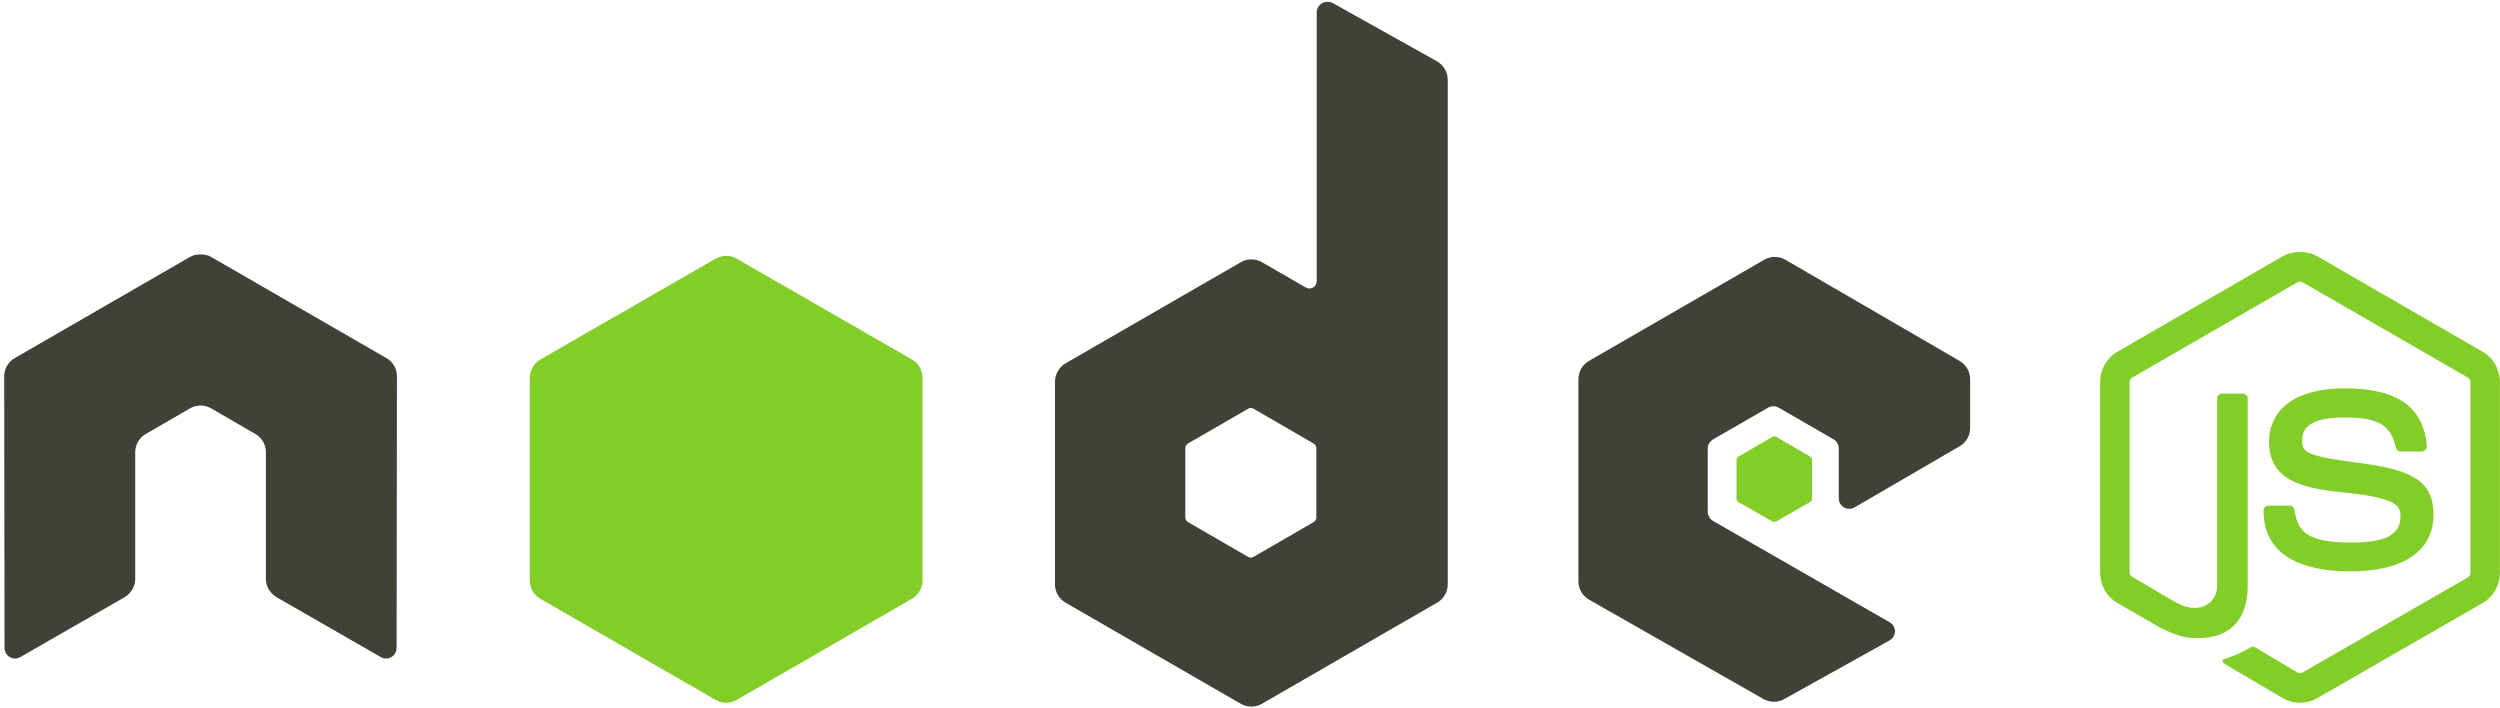
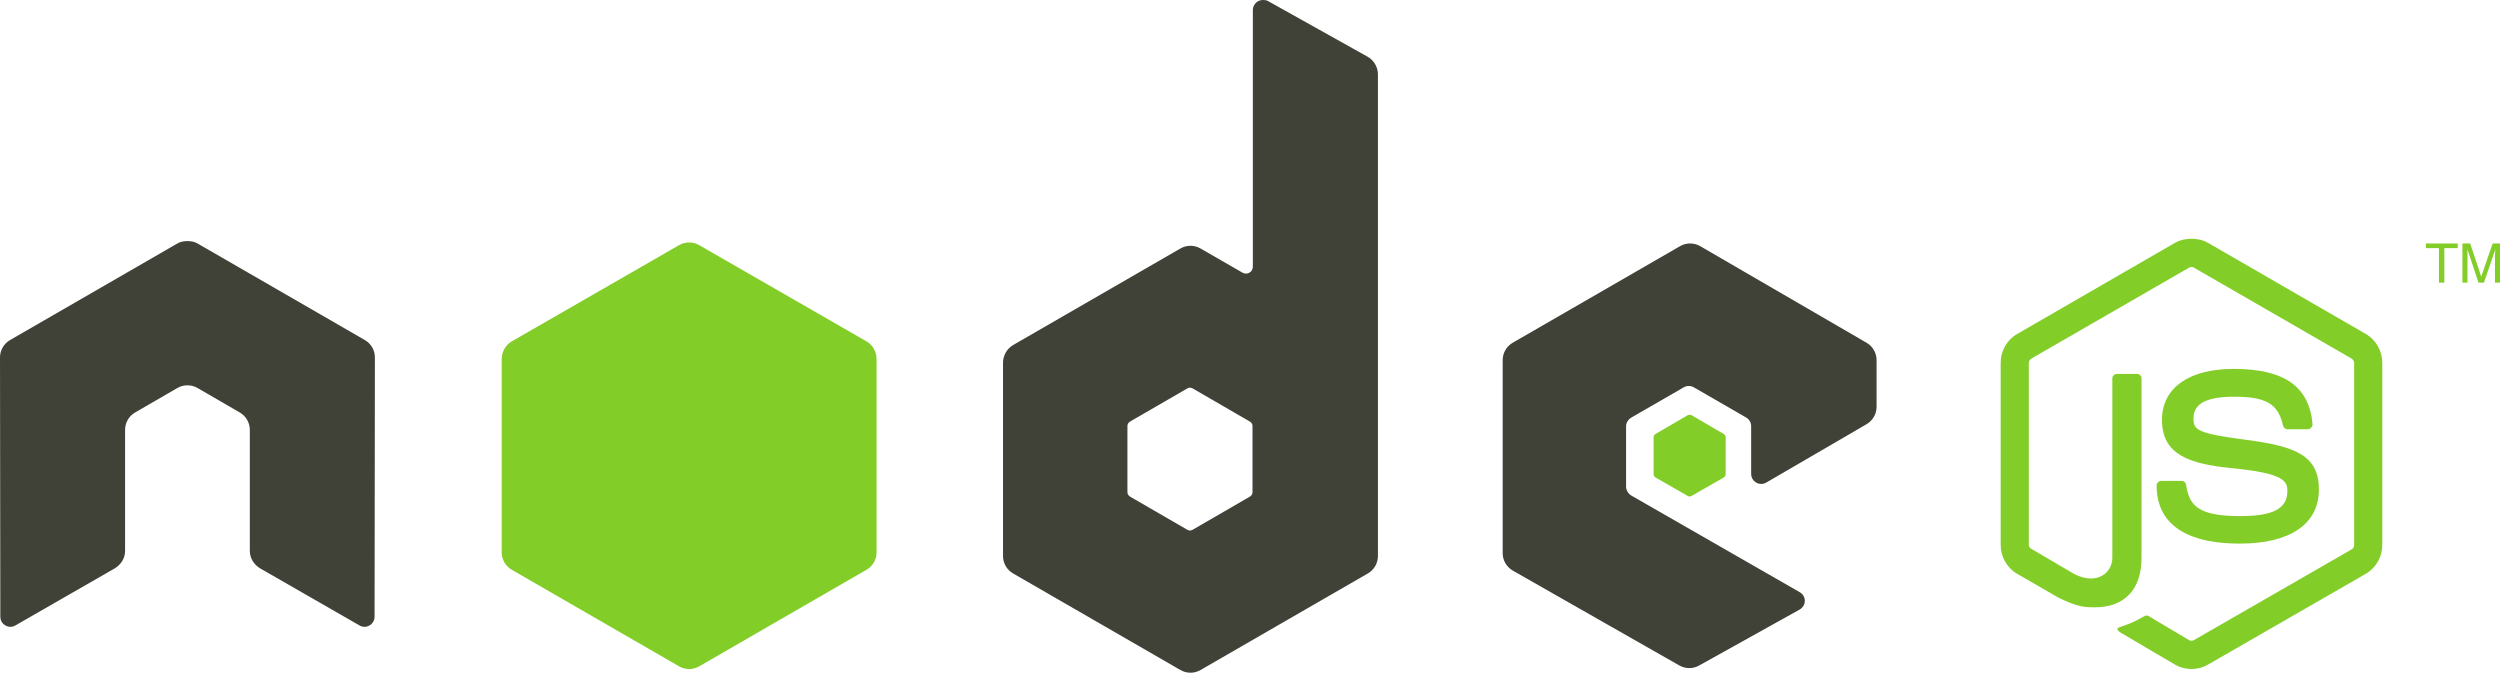
- <svg xmlns="http://www.w3.org/2000/svg" width="2500" height="708" viewBox="0 0 512 145" preserveAspectRatio="xMinYMin meet">
-   <g fill="#83CD29">
-     <path d="M471.05 51.611c-1.244 0-2.454.257-3.525.863l-33.888 19.57c-2.193 1.264-3.526 3.65-3.526 6.189v39.069c0 2.537 1.333 4.92 3.526 6.187l8.85 5.109c4.3 2.119 5.885 2.086 7.842 2.086 6.366 0 10.001-3.863 10.001-10.576V81.542c0-.545-.472-.935-1.007-.935h-4.245c-.544 0-1.007.39-1.007.935v38.566c0 2.975-3.1 5.968-8.13 3.453l-9.21-5.396c-.326-.177-.576-.49-.576-.863v-39.07c0-.37.247-.747.576-.935L470.547 57.8a.998.998 0 0 1 1.007 0l33.817 19.498c.322.194.576.553.576.936v39.069c0 .373-.188.755-.504.935l-33.889 19.498c-.29.173-.69.173-1.007 0l-8.706-5.18a.905.905 0 0 0-.863 0c-2.403 1.362-2.855 1.52-5.109 2.302-.555.194-1.398.495.288 1.44l11.368 6.69a6.995 6.995 0 0 0 3.526.936 6.949 6.949 0 0 0 3.525-.935l33.889-19.499c2.193-1.275 3.525-3.65 3.525-6.187v-39.07c0-2.538-1.332-4.92-3.525-6.187l-33.889-19.57c-1.062-.607-2.28-.864-3.525-.864z" />
-     <path d="M480.116 79.528c-9.65 0-15.397 4.107-15.397 10.937 0 7.408 5.704 9.444 14.966 10.36 11.08 1.085 11.943 2.712 11.943 4.893 0 3.783-3.016 5.396-10.144 5.396-8.957 0-10.925-2.236-11.584-6.691-.078-.478-.447-.864-.936-.864h-4.389c-.54 0-1.007.466-1.007 1.008 0 5.703 3.102 12.447 17.916 12.447 10.723 0 16.908-4.209 16.908-11.584 0-7.31-4.996-9.273-15.398-10.648-10.51-1.391-11.512-2.072-11.512-4.533 0-2.032.85-4.75 8.634-4.75 6.954 0 9.524 1.5 10.577 6.189.092.44.48.791.935.791h4.39c.27 0 .532-.166.719-.36.184-.207.314-.44.288-.719-.68-8.074-6.064-11.872-16.909-11.872z" />
+ <svg xmlns="http://www.w3.org/2000/svg" version="1.1" width="590.969" height="159.025" id="svg3030">
+   <defs id="defs3032" />
+   <g transform="translate(-115.9442,-501.4213)" id="layer1">
+     <path d="m 414.48,501.422 c -0.409,0.005 -0.824,0.103 -1.189,0.317 -0.73,0.428 -1.189,1.215 -1.189,2.061 l 0,60.643 c 0,0.596 -0.277,1.128 -0.793,1.427 -0.517,0.3 -1.147,0.3 -1.665,0 l -9.909,-5.708 c -1.476,-0.851 -3.28,-0.851 -4.756,0 L 355.423,582.992 c -1.479,0.853 -2.378,2.494 -2.378,4.201 l 0,45.66 c 0,1.706 0.901,3.268 2.378,4.122 l 39.556,22.83 c 1.479,0.853 3.277,0.853 4.756,0 l 39.556,-22.83 c 1.478,-0.855 2.378,-2.416 2.378,-4.122 l 0,-113.834 c 0,-1.732 -0.945,-3.357 -2.457,-4.201 l -23.544,-13.159 c -0.37,-0.206 -0.78,-0.242 -1.189,-0.238 z M 160.019,558.418 c -0.754,0.03 -1.463,0.162 -2.14,0.555 l -39.556,22.83 c -1.474,0.852 -2.378,2.404 -2.378,4.122 l 0.079,61.277 c 0,0.852 0.44,1.644 1.189,2.061 0.734,0.44 1.646,0.44 2.378,0 l 23.464,-13.476 c 1.486,-0.883 2.457,-2.419 2.457,-4.122 l 0,-28.617 c 0,-1.707 0.898,-3.274 2.378,-4.122 l 9.988,-5.787 c 0.745,-0.431 1.546,-0.634 2.378,-0.634 0.815,0 1.653,0.203 2.378,0.634 l 9.988,5.787 c 1.48,0.849 2.378,2.415 2.378,4.122 l 0,28.617 c 0,1.703 0.981,3.249 2.457,4.122 l 23.464,13.476 c 0.737,0.44 1.647,0.44 2.378,0 0.728,-0.418 1.189,-1.209 1.189,-2.061 l 0.079,-61.277 c 0,-1.718 -0.894,-3.27 -2.378,-4.122 L 162.635,558.973 c -0.669,-0.393 -1.381,-0.524 -2.14,-0.555 l -0.476,0 z m 355.453,0.555 c -0.826,-10e-4 -1.636,0.208 -2.378,0.634 l -39.556,22.83 c -1.478,0.853 -2.378,2.415 -2.378,4.122 l 0,45.66 c 0,1.717 0.967,3.274 2.457,4.122 l 39.239,22.355 c 1.449,0.827 3.218,0.889 4.677,0.079 l 23.781,-13.238 c 0.755,-0.419 1.265,-1.2 1.268,-2.061 0.005,-0.861 -0.444,-1.633 -1.189,-2.061 l -39.794,-22.83 c -0.745,-0.425 -1.268,-1.286 -1.268,-2.14 l 0,-14.269 c 0,-0.853 0.53,-1.635 1.268,-2.061 l 12.366,-7.135 c 0.736,-0.426 1.639,-0.426 2.378,0 l 12.366,7.135 c 0.739,0.426 1.189,1.208 1.189,2.061 l 0,11.257 c 0,0.854 0.45,1.635 1.189,2.061 0.742,0.427 1.639,0.429 2.378,0 l 23.702,-13.793 c 1.471,-0.855 2.378,-2.421 2.378,-4.122 l 0,-11.019 c 0,-1.702 -0.904,-3.268 -2.378,-4.122 l -39.319,-22.83 c -0.74,-0.429 -1.552,-0.633 -2.378,-0.634 z m -118.273,34.087 c 0.206,0 0.449,0.051 0.634,0.157 l 13.555,7.848 c 0.368,0.213 0.634,0.606 0.634,1.03 l 0,15.696 c 0,0.426 -0.264,0.819 -0.634,1.031 l -13.555,7.848 c -0.369,0.211 -0.82,0.211 -1.189,0 l -13.555,-7.848 c -0.369,-0.213 -0.634,-0.605 -0.634,-1.031 l 0,-15.696 c 0,-0.425 0.266,-0.816 0.634,-1.03 l 13.555,-7.847 c 0.185,-0.107 0.349,-0.157 0.555,-0.157 z" id="path22" style="fill:#404137;fill-opacity:1;fill-rule:evenodd;stroke:none" />
+     <path d="m 633.983,557.863 c -1.371,0 -2.705,0.284 -3.884,0.951 l -37.337,21.562 c -2.416,1.391 -3.884,4.021 -3.884,6.817 l 0,43.045 c 0,2.795 1.468,5.422 3.884,6.817 l 9.75,5.628 c 4.737,2.335 6.484,2.299 8.641,2.299 7.014,0 11.019,-4.256 11.019,-11.653 l 0,-42.489 c 0,-0.601 -0.52,-1.031 -1.11,-1.031 l -4.677,0 c -0.599,0 -1.11,0.43 -1.11,1.031 l 0,42.489 c 0,3.279 -3.415,6.576 -8.958,3.805 l -10.147,-5.945 c -0.358,-0.195 -0.634,-0.54 -0.634,-0.951 l 0,-43.045 c 0,-0.409 0.273,-0.824 0.634,-1.03 l 37.258,-21.483 c 0.349,-0.2 0.764,-0.2 1.11,0 l 37.258,21.483 c 0.355,0.213 0.634,0.609 0.634,1.03 l 0,43.045 c 0,0.411 -0.206,0.832 -0.555,1.03 l -37.337,21.483 c -0.32,0.19 -0.761,0.19 -1.11,0 l -9.592,-5.708 c -0.285,-0.167 -0.675,-0.155 -0.951,0 -2.648,1.501 -3.145,1.675 -5.628,2.537 -0.612,0.213 -1.541,0.545 0.317,1.585 l 12.525,7.372 c 1.192,0.69 2.521,1.03 3.884,1.03 1.382,0 2.692,-0.34 3.884,-1.03 l 37.337,-21.483 c 2.416,-1.405 3.884,-4.022 3.884,-6.817 l 0,-43.045 c 0,-2.797 -1.468,-5.42 -3.884,-6.817 l -37.337,-21.562 c -1.17,-0.668 -2.513,-0.951 -3.884,-0.951 z M 278.847,558.735 c -0.824,0 -1.64,0.208 -2.378,0.634 l -39.556,22.751 c -1.479,0.852 -2.378,2.496 -2.378,4.201 l 0,45.66 c 0,1.707 0.9,3.268 2.378,4.122 l 39.556,22.83 c 1.479,0.854 3.277,0.854 4.756,0 l 39.556,-22.83 c 1.476,-0.854 2.378,-2.415 2.378,-4.122 l 0,-45.66 c 0,-1.708 -0.899,-3.349 -2.378,-4.201 l -39.556,-22.751 c -0.738,-0.426 -1.554,-0.634 -2.378,-0.634 z m 410.547,0.238 0,1.11 3.092,0 0,8.165 1.268,0 0,-8.165 3.171,0 0,-1.11 -7.531,0 z m 8.641,0 0,9.275 1.189,0 0,-5.47 c 0,-0.223 0.01,-0.568 0,-1.03 -0.015,-0.471 0,-0.881 0,-1.11 l 0,-0.238 2.616,7.848 1.268,0 2.695,-7.848 c 0,0.499 -0.067,0.981 -0.079,1.427 -0.005,0.434 0,0.759 0,0.951 l 0,5.47 1.189,0 0,-9.275 -1.744,0 -2.695,7.848 -2.616,-7.848 -1.823,0 z m -54.063,29.648 c -10.632,0 -16.964,4.525 -16.964,12.049 0,8.163 6.285,10.405 16.488,11.415 12.208,1.195 13.159,2.987 13.159,5.39 0,4.168 -3.323,5.945 -11.177,5.945 -9.868,0 -12.037,-2.463 -12.763,-7.372 -0.086,-0.526 -0.491,-0.951 -1.031,-0.951 l -4.836,0 c -0.596,0 -1.11,0.513 -1.11,1.11 0,6.283 3.418,13.714 19.739,13.714 11.815,0 18.629,-4.638 18.629,-12.763 0,-8.055 -5.505,-10.217 -16.964,-11.732 -11.58,-1.532 -12.683,-2.282 -12.683,-4.994 0,-2.239 0.935,-5.232 9.513,-5.232 7.661,0 10.492,1.652 11.653,6.818 0.101,0.486 0.53,0.872 1.031,0.872 l 4.836,0 c 0.298,0 0.587,-0.183 0.793,-0.396 0.203,-0.228 0.346,-0.486 0.317,-0.792 -0.748,-8.896 -6.681,-13.08 -18.629,-13.08 z m -128.578,10.86 c -0.158,0 -0.333,0 -0.476,0.079 l -7.61,4.439 c -0.285,0.162 -0.476,0.464 -0.476,0.793 l 0,8.72 c 0,0.328 0.19,0.629 0.476,0.793 l 7.61,4.36 c 0.285,0.165 0.59,0.165 0.872,0 l 7.61,-4.36 c 0.282,-0.162 0.476,-0.464 0.476,-0.793 l 0,-8.72 c 0,-0.328 -0.193,-0.629 -0.476,-0.793 l -7.61,-4.439 c -0.141,-0.084 -0.238,-0.079 -0.396,-0.079 z" id="path28" style="fill:#83cd29;fill-opacity:1;fill-rule:evenodd;stroke:none" />
  </g>
-   <path d="M271.821.383a2.181 2.181 0 0 0-1.08.287 2.18 2.18 0 0 0-1.079 1.871v55.042c0 .54-.251 1.024-.719 1.295a1.501 1.501 0 0 1-1.511 0l-8.994-5.18a4.31 4.31 0 0 0-4.317 0l-35.903 20.721c-1.342.775-2.158 2.264-2.158 3.814v41.443c0 1.548.817 2.966 2.158 3.741l35.903 20.722a4.3 4.3 0 0 0 4.317 0l35.903-20.722a4.308 4.308 0 0 0 2.159-3.741V16.356a4.386 4.386 0 0 0-2.23-3.814L272.9.598c-.335-.187-.707-.22-1.079-.215zM40.861 52.115c-.684.027-1.328.147-1.942.503L3.015 73.34a4.3 4.3 0 0 0-2.158 3.741L.929 132.7c0 .773.399 1.492 1.079 1.87a2.096 2.096 0 0 0 2.159 0l21.297-12.231c1.349-.802 2.23-2.196 2.23-3.742V92.623c0-1.55.815-2.972 2.159-3.742l9.065-5.252a4.251 4.251 0 0 1 2.159-.576c.74 0 1.5.185 2.158.576l9.066 5.252a4.296 4.296 0 0 1 2.159 3.742v25.973c0 1.546.89 2.95 2.23 3.742l21.297 12.232a2.096 2.096 0 0 0 2.159 0 2.164 2.164 0 0 0 1.08-1.871l.07-55.618a4.28 4.28 0 0 0-2.158-3.741L43.235 52.618c-.607-.356-1.253-.475-1.942-.503h-.432zm322.624.503c-.75 0-1.485.19-2.158.576l-35.903 20.722a4.306 4.306 0 0 0-2.159 3.741V119.1c0 1.559.878 2.971 2.23 3.742l35.616 20.29c1.315.75 2.921.807 4.245.07l21.585-12.015c.685-.38 1.148-1.09 1.151-1.87a2.126 2.126 0 0 0-1.079-1.871l-36.119-20.722c-.676-.386-1.151-1.167-1.151-1.943v-12.95c0-.775.48-1.485 1.151-1.871l11.224-6.476a2.155 2.155 0 0 1 2.159 0L375.5 89.96a2.152 2.152 0 0 1 1.08 1.87v10.217a2.15 2.15 0 0 0 1.079 1.87c.673.389 1.487.39 2.158 0L401.331 91.4a4.325 4.325 0 0 0 2.159-3.742v-10c0-1.545-.82-2.966-2.159-3.742l-35.687-20.722a4.279 4.279 0 0 0-2.159-.575zm-107.35 30.939c.188 0 .408.046.576.143l12.304 7.123c.334.193.576.55.576.935v14.246c0 .387-.24.743-.576.936l-12.304 7.123a1.088 1.088 0 0 1-1.079 0l-12.303-7.123c-.335-.194-.576-.549-.576-.936V91.758c0-.386.242-.74.576-.935l12.303-7.122a.948.948 0 0 1 .504-.143v-.001z" fill="#404137" />
-   <path d="M148.714 52.402c-.748 0-1.488.19-2.158.576l-35.903 20.65c-1.343.773-2.159 2.265-2.159 3.813v41.443c0 1.55.817 2.966 2.159 3.742l35.903 20.721a4.297 4.297 0 0 0 4.317 0l35.903-20.721a4.308 4.308 0 0 0 2.158-3.742V77.441c0-1.55-.816-3.04-2.158-3.813l-35.903-20.65a4.297 4.297 0 0 0-2.159-.576zM363.413 89.385c-.143 0-.302 0-.431.072l-6.907 4.029a.84.84 0 0 0-.432.72v7.914c0 .298.172.571.432.72l6.907 3.957c.259.15.535.15.791 0l6.907-3.958a.846.846 0 0 0 .432-.719v-7.915a.846.846 0 0 0-.432-.719l-6.907-4.03c-.128-.075-.216-.07-.36-.07z" fill="#83CD29" />
</svg>
